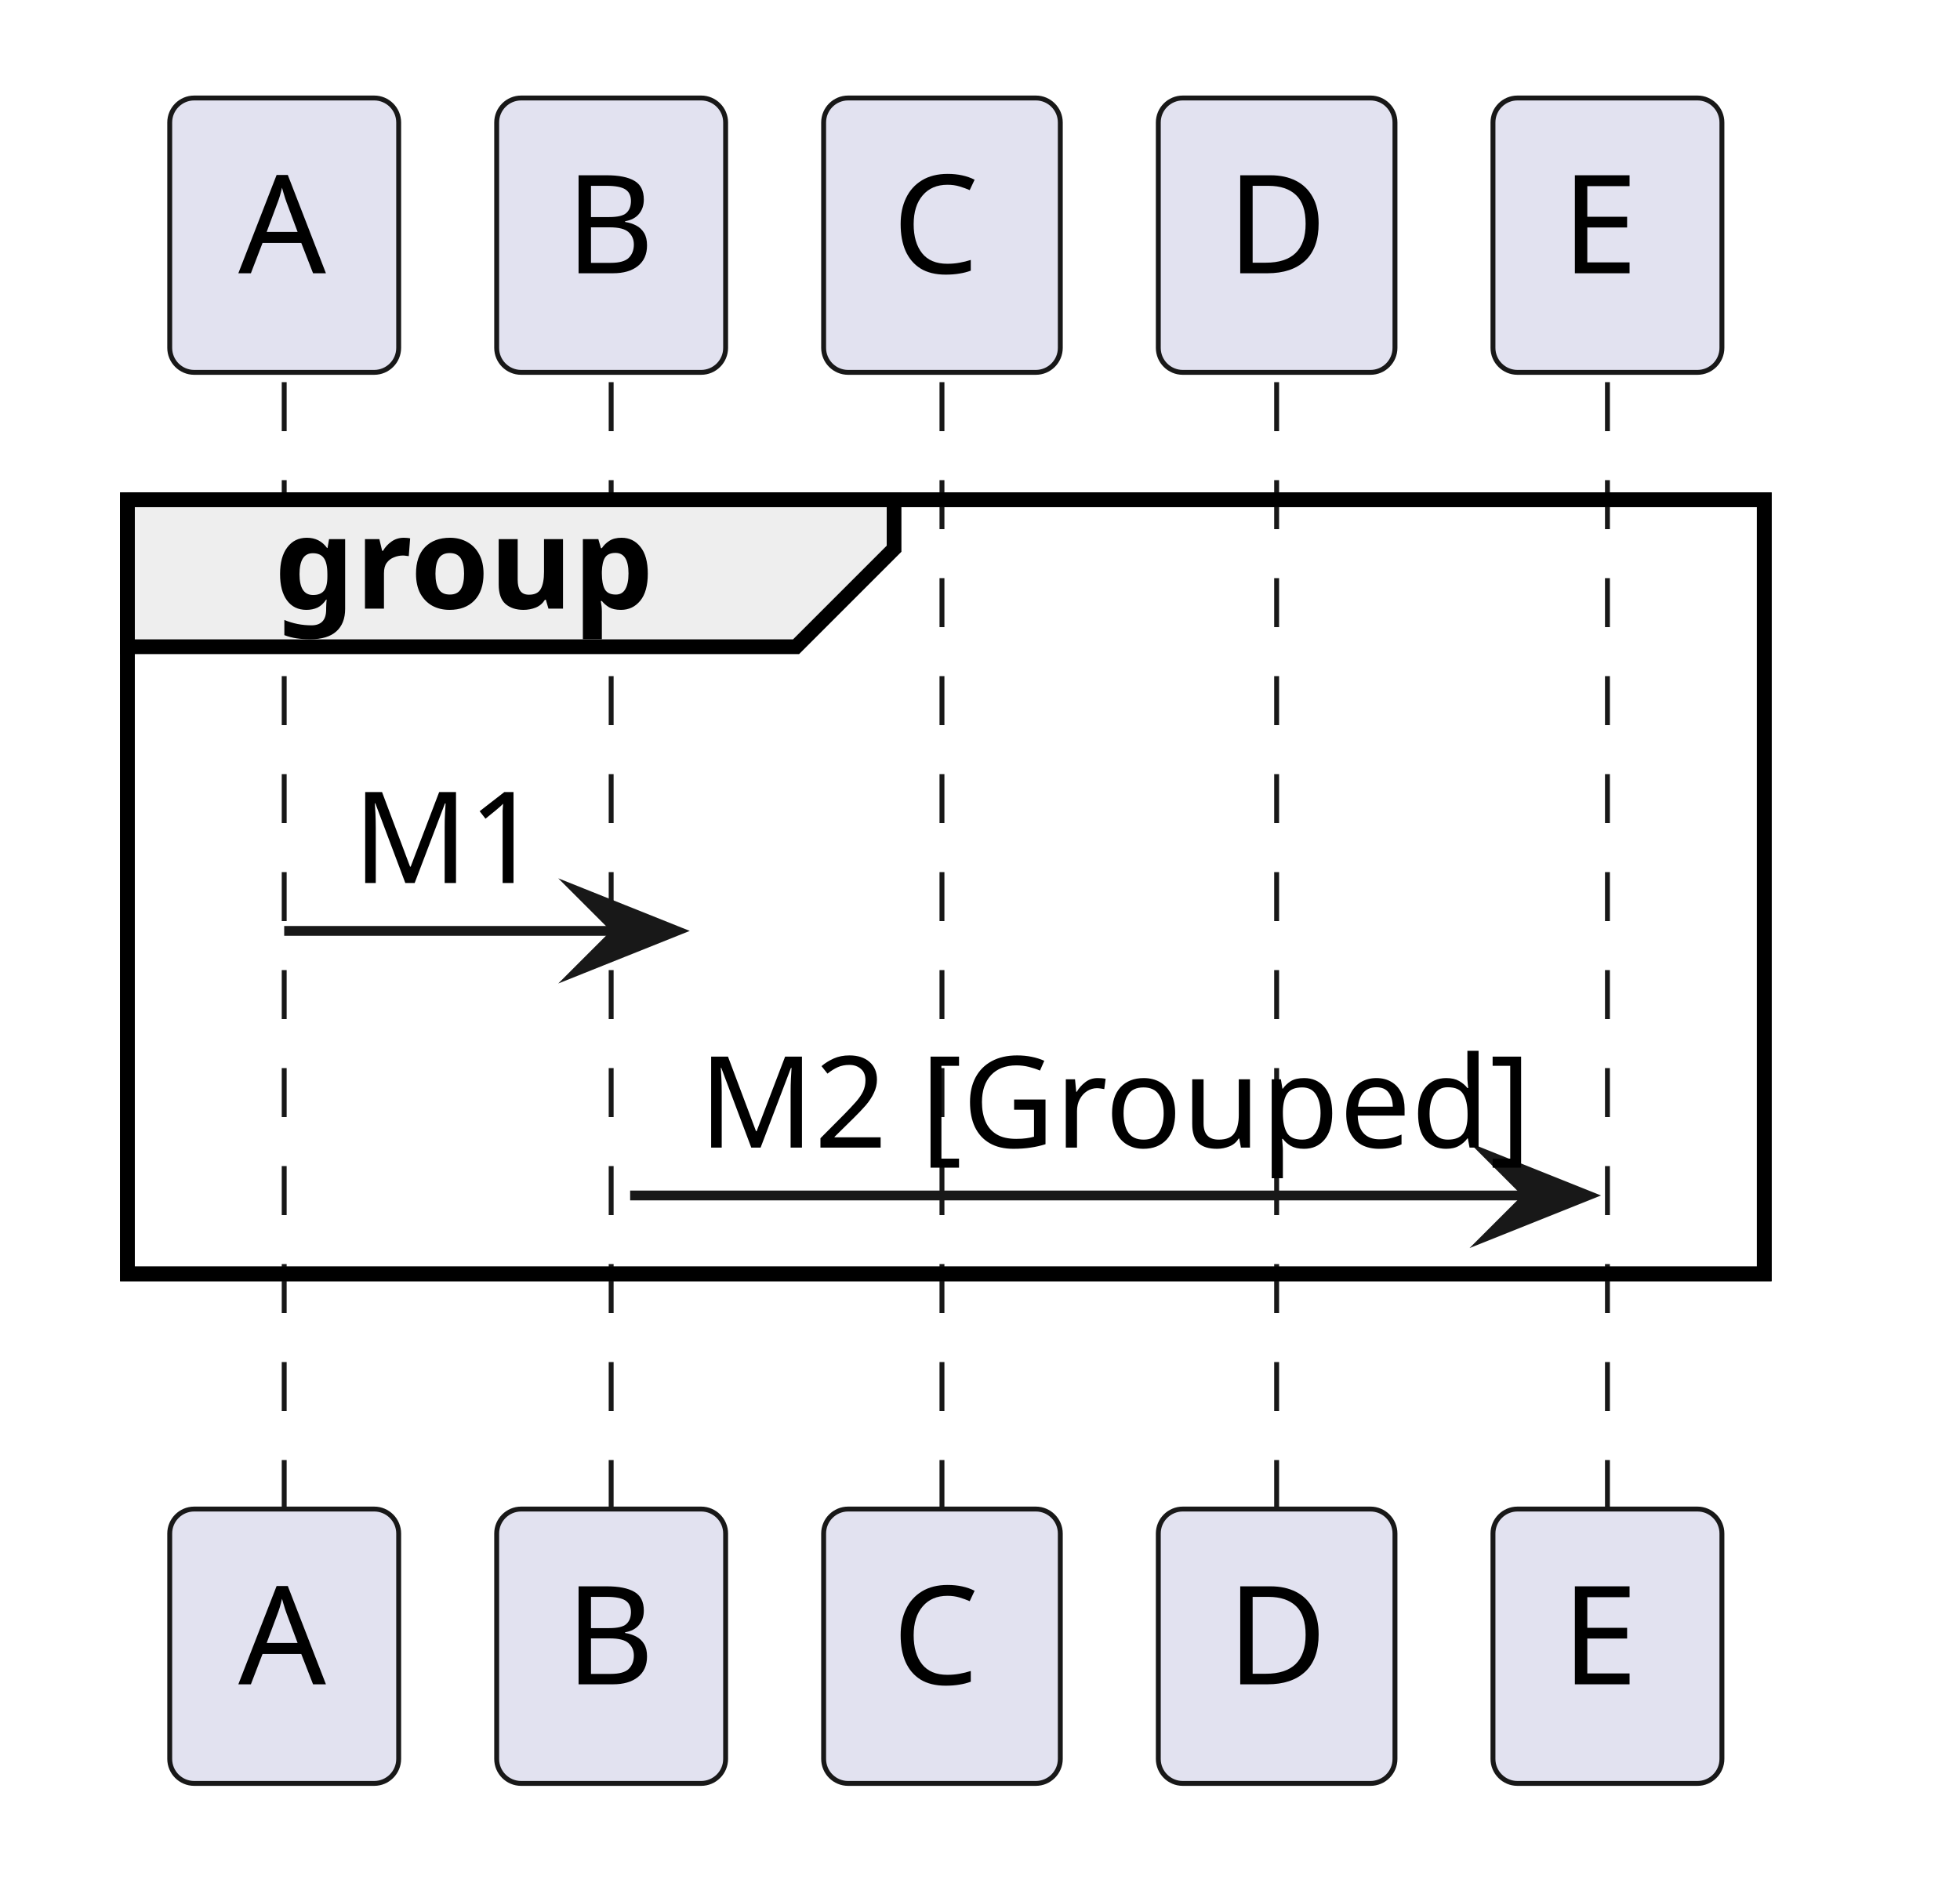
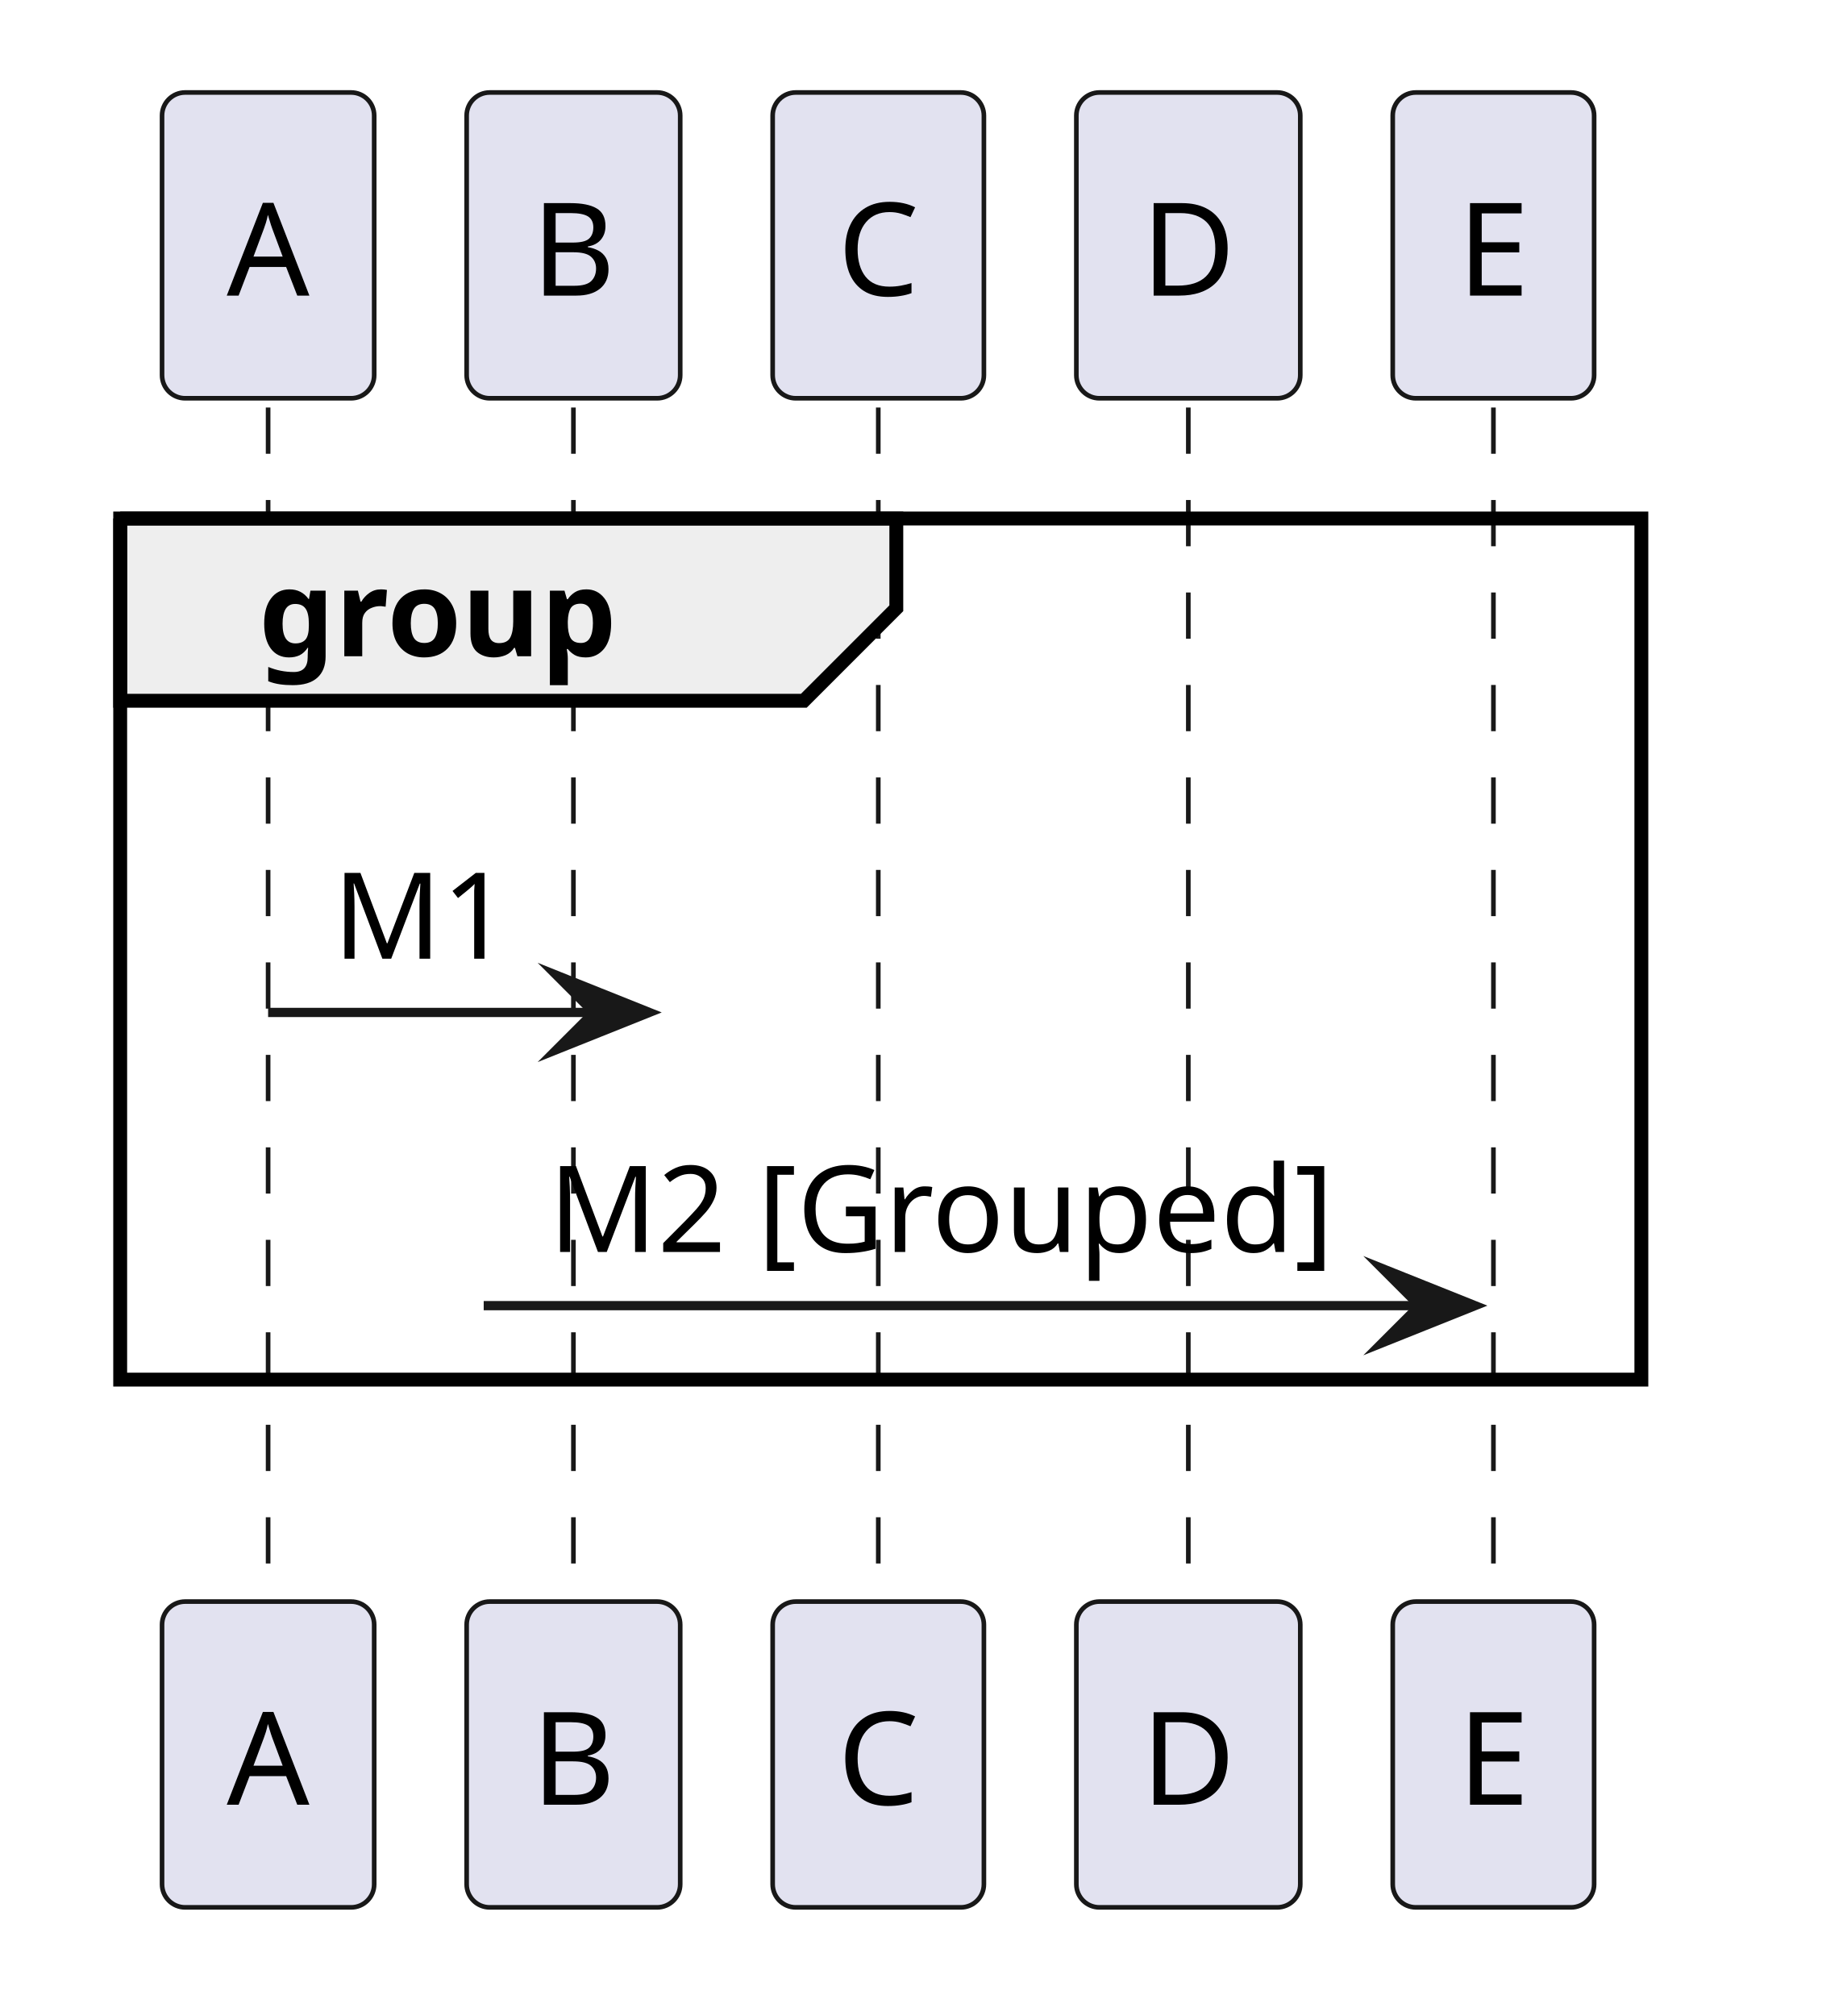
- <svg xmlns="http://www.w3.org/2000/svg" contentStyleType="text/css" data-diagram-type="SEQUENCE" height="194px" preserveAspectRatio="none" style="width:200px;height:194px;background:#FFFFFF;" version="1.1" viewBox="0 0 200 194" width="200px" zoomAndPan="magnify">
+ <svg xmlns="http://www.w3.org/2000/svg" contentStyleType="text/css" data-diagram-type="SEQUENCE" height="218px" preserveAspectRatio="none" style="width:197px;height:218px;background:#FFFFFF;" version="1.1" viewBox="0 0 197 218" width="197px" zoomAndPan="magnify">
  <defs />
-   <g font-family="sans-serif" lengthAdjust="spacing">
-     <rect fill="none" height="79" style="stroke:#000;stroke-width:1.5;" width="167.025" x="13" y="51" />
+   <g>
    <g>
-       <rect fill="#000" fill-opacity="0" height="115" width="8" x="25.5" y="39" />
-       <line style="stroke:#181818;stroke-width:0.5;stroke-dasharray:5,5;" x1="29" x2="29" y1="39" y2="154" />
+       <rect fill="#000000" fill-opacity="0" height="129.118" width="8" x="25.5" y="44.068" />
+       <line style="stroke:#181818;stroke-width:0.5;stroke-dasharray:5,5;" x1="29" x2="29" y1="44.068" y2="173.186" />
    </g>
    <g>
-       <rect fill="#000" fill-opacity="0" height="115" width="8" x="58.863" y="39" />
-       <line style="stroke:#181818;stroke-width:0.5;stroke-dasharray:5,5;" x1="62.363" x2="62.363" y1="39" y2="154" />
+       <rect fill="#000000" fill-opacity="0" height="129.118" width="8" x="58.523" y="44.068" />
+       <line style="stroke:#181818;stroke-width:0.5;stroke-dasharray:5,5;" x1="62.023" x2="62.023" y1="44.068" y2="173.186" />
    </g>
    <g>
-       <rect fill="#000" fill-opacity="0" height="115" width="8" x="92.619" y="39" />
-       <line style="stroke:#181818;stroke-width:0.5;stroke-dasharray:5,5;" x1="96.119" x2="96.119" y1="39" y2="154" />
+       <rect fill="#000000" fill-opacity="0" height="129.118" width="8" x="91.497" y="44.068" />
+       <line style="stroke:#181818;stroke-width:0.5;stroke-dasharray:5,5;" x1="94.997" x2="94.997" y1="44.068" y2="173.186" />
    </g>
    <g>
-       <rect fill="#000" fill-opacity="0" height="115" width="8" x="126.769" y="39" />
-       <line style="stroke:#181818;stroke-width:0.5;stroke-dasharray:5,5;" x1="130.269" x2="130.269" y1="39" y2="154" />
+       <rect fill="#000000" fill-opacity="0" height="129.118" width="8" x="125.031" y="44.068" />
+       <line style="stroke:#181818;stroke-width:0.5;stroke-dasharray:5,5;" x1="128.531" x2="128.531" y1="44.068" y2="173.186" />
    </g>
    <g>
-       <rect fill="#000" fill-opacity="0" height="115" width="8" x="160.525" y="39" />
-       <line style="stroke:#181818;stroke-width:0.5;stroke-dasharray:5,5;" x1="164.025" x2="164.025" y1="39" y2="154" />
+       <rect fill="#000000" fill-opacity="0" height="129.118" width="8" x="158.033" y="44.068" />
+       <line style="stroke:#181818;stroke-width:0.5;stroke-dasharray:5,5;" x1="161.533" x2="161.533" y1="44.068" y2="173.186" />
    </g>
-     <rect fill="#E2E2F0" height="28" rx="2.5" ry="2.5" style="stroke:#181818;stroke-width:0.5;" width="23.362" x="17.319" y="10" />
-     <text fill="#000" font-size="14" x="24.319" y="27.889">A</text>
-     <rect fill="#E2E2F0" height="28" rx="2.5" ry="2.5" style="stroke:#181818;stroke-width:0.5;" width="23.362" x="50.681" y="10" />
-     <text fill="#000" font-size="14" x="57.681" y="27.889">B</text>
-     <rect fill="#E2E2F0" height="28" rx="2.5" ry="2.5" style="stroke:#181818;stroke-width:0.5;" width="24.15" x="84.044" y="10" />
-     <text fill="#000" font-size="14" x="91.044" y="27.889">C</text>
-     <rect fill="#E2E2F0" height="28" rx="2.5" ry="2.5" style="stroke:#181818;stroke-width:0.5;" width="24.15" x="118.194" y="10" />
-     <text fill="#000" font-size="14" x="125.194" y="27.889">D</text>
-     <rect fill="#E2E2F0" height="28" rx="2.5" ry="2.5" style="stroke:#181818;stroke-width:0.5;" width="23.362" x="152.344" y="10" />
-     <text fill="#000" font-size="14" x="159.344" y="27.889">E</text>
-     <rect fill="#E2E2F0" height="28" rx="2.5" ry="2.5" style="stroke:#181818;stroke-width:0.5;" width="23.362" x="17.319" y="154" />
-     <text fill="#000" font-size="14" x="24.319" y="171.889">A</text>
-     <rect fill="#E2E2F0" height="28" rx="2.5" ry="2.5" style="stroke:#181818;stroke-width:0.5;" width="23.362" x="50.681" y="154" />
-     <text fill="#000" font-size="14" x="57.681" y="171.889">B</text>
-     <rect fill="#E2E2F0" height="28" rx="2.5" ry="2.5" style="stroke:#181818;stroke-width:0.5;" width="24.15" x="84.044" y="154" />
-     <text fill="#000" font-size="14" x="91.044" y="171.889">C</text>
-     <rect fill="#E2E2F0" height="28" rx="2.5" ry="2.5" style="stroke:#181818;stroke-width:0.5;" width="24.15" x="118.194" y="154" />
-     <text fill="#000" font-size="14" x="125.194" y="171.889">D</text>
-     <rect fill="#E2E2F0" height="28" rx="2.5" ry="2.5" style="stroke:#181818;stroke-width:0.5;" width="23.362" x="152.344" y="154" />
-     <text fill="#000" font-size="14" x="159.344" y="171.889">E</text>
-     <path d="M13,51 L91.231,51 L91.231,56 L81.231,66 L13,66 L13,51" fill="#EEE" style="stroke:#000;stroke-width:1.5;" />
-     <rect fill="none" height="79" style="stroke:#000;stroke-width:1.5;" width="167.025" x="13" y="51" />
-     <text fill="#000" font-size="13" font-weight="700" textLength="33.231" x="28" y="62.111">group</text>
-     <polygon fill="#181818" points="59.037,91,69.038,95,59.037,99,63.037,95" style="stroke:#181818;stroke-width:1;stroke-linejoin:miter;stroke-miterlimit:10;" />
-     <line style="stroke:#181818;stroke-width:1;" x1="29" x2="65.038" y1="95" y2="95" />
-     <text fill="#000" font-size="13" textLength="18.038" x="36" y="90.111">M1</text>
-     <polygon fill="#181818" points="152.025,118,162.025,122,152.025,126,156.025,122" style="stroke:#181818;stroke-width:1;stroke-linejoin:miter;stroke-miterlimit:10;" />
-     <line style="stroke:#181818;stroke-width:1;" x1="64.3" x2="158.025" y1="122" y2="122" />
-     <text fill="#000" font-size="13" textLength="75.725" x="71.3" y="117.111">M2 [Grouped]</text>
+     <rect fill="#E2E2F0" height="33.068" rx="2.5" ry="2.5" style="stroke:#181818;stroke-width:0.5;" width="22.946" x="17.527" y="10" />
+     <text fill="#000000" font-family="sans-serif" font-size="14" lengthAdjust="spacing" textLength="8.946" x="24.527" y="31.966">A</text>
+     <rect fill="#E2E2F0" height="33.068" rx="2.5" ry="2.5" style="stroke:#181818;stroke-width:0.5;" width="23.1" x="50.473" y="10" />
+     <text fill="#000000" font-family="sans-serif" font-size="14" lengthAdjust="spacing" textLength="9.1" x="57.473" y="31.966">B</text>
+     <rect fill="#E2E2F0" height="33.068" rx="2.5" ry="2.5" style="stroke:#181818;stroke-width:0.5;" width="22.848" x="83.573" y="10" />
+     <text fill="#000000" font-family="sans-serif" font-size="14" lengthAdjust="spacing" textLength="8.848" x="90.573" y="31.966">C</text>
+     <rect fill="#E2E2F0" height="33.068" rx="2.5" ry="2.5" style="stroke:#181818;stroke-width:0.5;" width="24.22" x="116.421" y="10" />
+     <text fill="#000000" font-family="sans-serif" font-size="14" lengthAdjust="spacing" textLength="10.22" x="123.421" y="31.966">D</text>
+     <rect fill="#E2E2F0" height="33.068" rx="2.5" ry="2.5" style="stroke:#181818;stroke-width:0.5;" width="21.784" x="150.641" y="10" />
+     <text fill="#000000" font-family="sans-serif" font-size="14" lengthAdjust="spacing" textLength="7.784" x="157.641" y="31.966">E</text>
+     <rect fill="#E2E2F0" height="33.068" rx="2.5" ry="2.5" style="stroke:#181818;stroke-width:0.5;" width="22.946" x="17.527" y="173.186" />
+     <text fill="#000000" font-family="sans-serif" font-size="14" lengthAdjust="spacing" textLength="8.946" x="24.527" y="195.152">A</text>
+     <rect fill="#E2E2F0" height="33.068" rx="2.5" ry="2.5" style="stroke:#181818;stroke-width:0.5;" width="23.1" x="50.473" y="173.186" />
+     <text fill="#000000" font-family="sans-serif" font-size="14" lengthAdjust="spacing" textLength="9.1" x="57.473" y="195.152">B</text>
+     <rect fill="#E2E2F0" height="33.068" rx="2.5" ry="2.5" style="stroke:#181818;stroke-width:0.5;" width="22.848" x="83.573" y="173.186" />
+     <text fill="#000000" font-family="sans-serif" font-size="14" lengthAdjust="spacing" textLength="8.848" x="90.573" y="195.152">C</text>
+     <rect fill="#E2E2F0" height="33.068" rx="2.5" ry="2.5" style="stroke:#181818;stroke-width:0.5;" width="24.22" x="116.421" y="173.186" />
+     <text fill="#000000" font-family="sans-serif" font-size="14" lengthAdjust="spacing" textLength="10.22" x="123.421" y="195.152">D</text>
+     <rect fill="#E2E2F0" height="33.068" rx="2.5" ry="2.5" style="stroke:#181818;stroke-width:0.5;" width="21.784" x="150.641" y="173.186" />
+     <text fill="#000000" font-family="sans-serif" font-size="14" lengthAdjust="spacing" textLength="7.784" x="157.641" y="195.152">E</text>
+     <path d="M13,56.068 L96.948,56.068 L96.948,65.774 L86.948,75.774 L13,75.774 L13,56.068" fill="#EEEEEE" style="stroke:#000000;stroke-width:1.5;" />
+     <rect fill="none" height="93.118" style="stroke:#000000;stroke-width:1.5;" width="164.533" x="13" y="56.068" />
+     <text fill="#000000" font-family="sans-serif" font-size="13" font-weight="700" lengthAdjust="spacing" textLength="38.948" x="28" y="70.965">group</text>
+     <polygon fill="#181818" points="60.227,105.48,70.227,109.48,60.227,113.48,64.227,109.48" style="stroke:#181818;stroke-width:1;stroke-linejoin:miter;stroke-miterlimit:10;" />
+     <line style="stroke:#181818;stroke-width:1;" x1="29" x2="66.227" y1="109.48" y2="109.48" />
+     <text fill="#000000" font-family="sans-serif" font-size="13" lengthAdjust="spacing" textLength="19.227" x="36" y="103.671">M1</text>
+     <polygon fill="#181818" points="149.533,137.186,159.533,141.186,149.533,145.186,153.533,141.186" style="stroke:#181818;stroke-width:1;stroke-linejoin:miter;stroke-miterlimit:10;" />
+     <line style="stroke:#181818;stroke-width:1;" x1="52.318" x2="155.533" y1="141.186" y2="141.186" />
+     <text fill="#000000" font-family="sans-serif" font-size="13" lengthAdjust="spacing" textLength="85.215" x="59.318" y="135.377">M2 [Grouped]</text>
  </g>
</svg>
